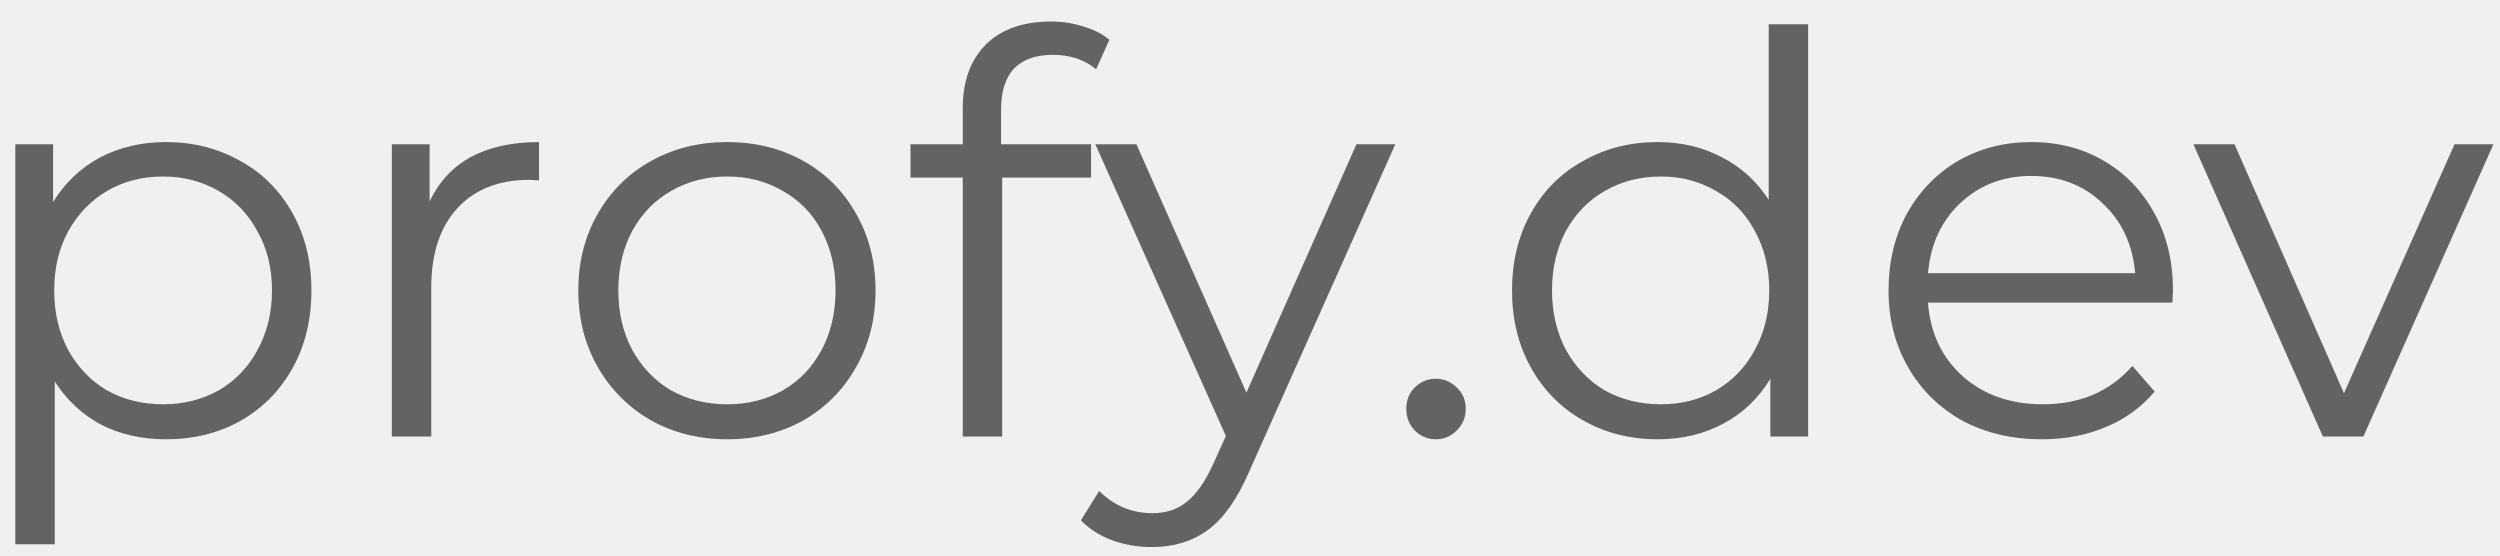
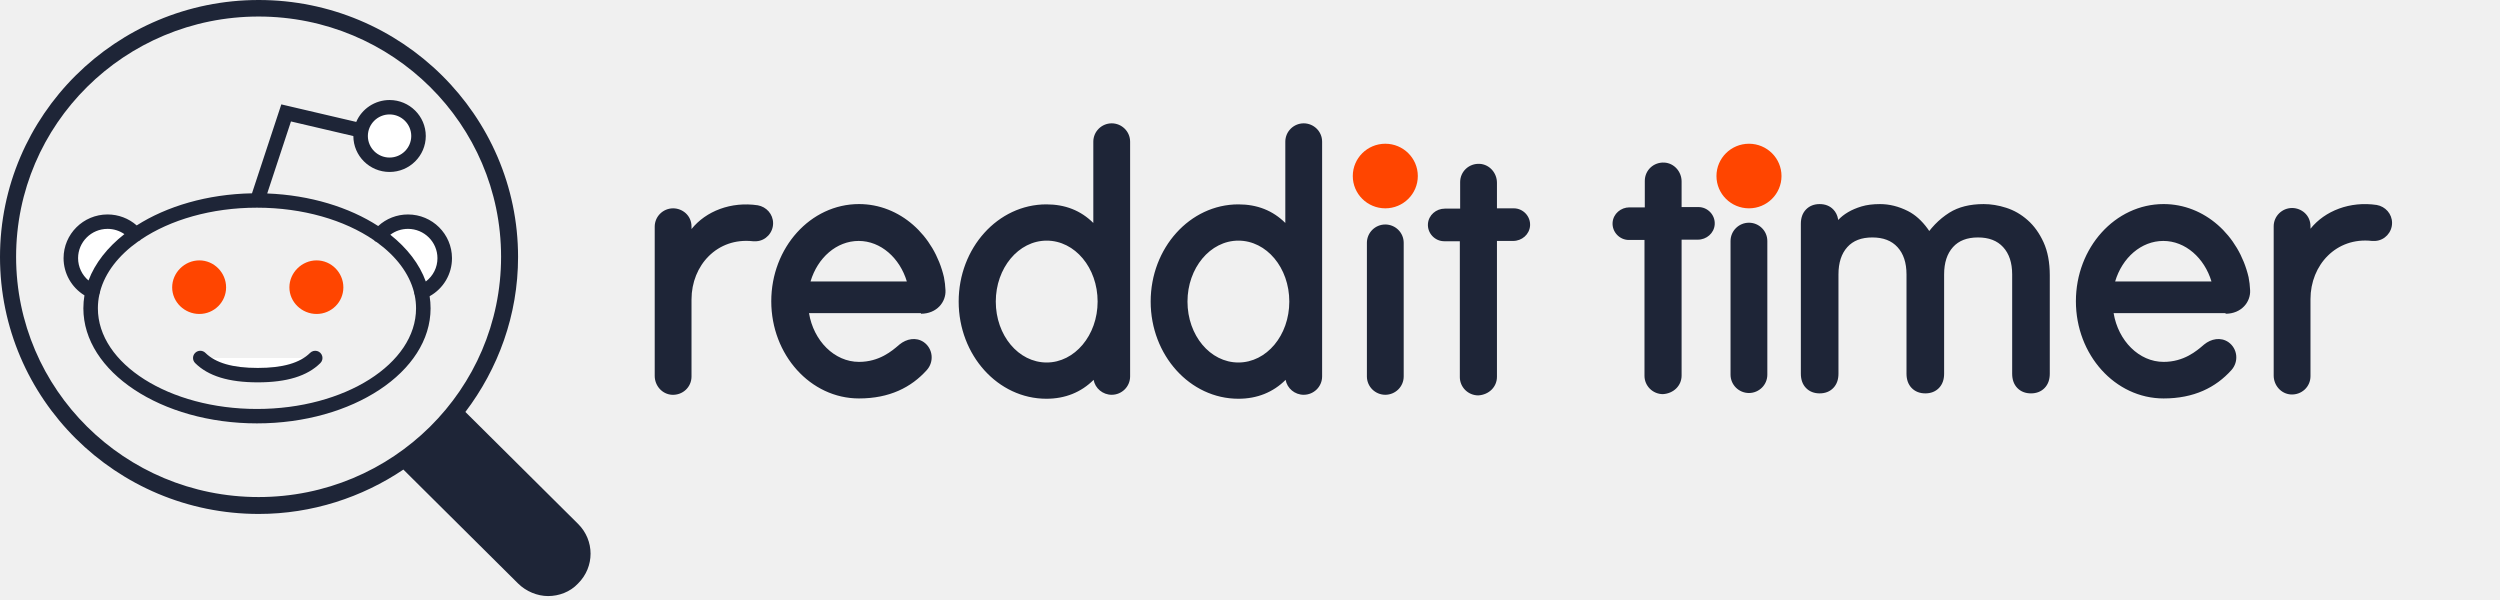
- <svg xmlns="http://www.w3.org/2000/svg" width="63" height="14" viewBox="0 0 63 14" fill="none">
-   <path d="M4.18 3.58C4.871 3.58 5.496 3.739 6.056 4.056C6.616 4.364 7.055 4.803 7.372 5.372C7.689 5.941 7.848 6.59 7.848 7.318C7.848 8.055 7.689 8.709 7.372 9.278C7.055 9.847 6.616 10.291 6.056 10.608C5.505 10.916 4.88 11.07 4.18 11.07C3.583 11.07 3.041 10.949 2.556 10.706C2.08 10.454 1.688 10.09 1.38 9.614V13.716H0.386V3.636H1.338V5.092C1.637 4.607 2.029 4.233 2.514 3.972C3.009 3.711 3.564 3.58 4.18 3.58ZM4.11 10.188C4.623 10.188 5.09 10.071 5.51 9.838C5.93 9.595 6.257 9.255 6.49 8.816C6.733 8.377 6.854 7.878 6.854 7.318C6.854 6.758 6.733 6.263 6.49 5.834C6.257 5.395 5.93 5.055 5.51 4.812C5.09 4.569 4.623 4.448 4.11 4.448C3.587 4.448 3.116 4.569 2.696 4.812C2.285 5.055 1.959 5.395 1.716 5.834C1.483 6.263 1.366 6.758 1.366 7.318C1.366 7.878 1.483 8.377 1.716 8.816C1.959 9.255 2.285 9.595 2.696 9.838C3.116 10.071 3.587 10.188 4.11 10.188ZM10.826 5.078C11.06 4.583 11.405 4.21 11.862 3.958C12.329 3.706 12.903 3.58 13.584 3.58V4.546L13.346 4.532C12.572 4.532 11.965 4.77 11.526 5.246C11.088 5.722 10.868 6.389 10.868 7.248V11H9.874V3.636H10.826V5.078ZM18.326 11.07C17.616 11.07 16.977 10.911 16.408 10.594C15.838 10.267 15.39 9.819 15.064 9.25C14.737 8.681 14.574 8.037 14.574 7.318C14.574 6.599 14.737 5.955 15.064 5.386C15.39 4.817 15.838 4.373 16.408 4.056C16.977 3.739 17.616 3.58 18.326 3.58C19.035 3.58 19.674 3.739 20.244 4.056C20.813 4.373 21.256 4.817 21.574 5.386C21.9 5.955 22.064 6.599 22.064 7.318C22.064 8.037 21.9 8.681 21.574 9.25C21.256 9.819 20.813 10.267 20.244 10.594C19.674 10.911 19.035 11.07 18.326 11.07ZM18.326 10.188C18.848 10.188 19.315 10.071 19.726 9.838C20.146 9.595 20.472 9.255 20.706 8.816C20.939 8.377 21.056 7.878 21.056 7.318C21.056 6.758 20.939 6.259 20.706 5.82C20.472 5.381 20.146 5.045 19.726 4.812C19.315 4.569 18.848 4.448 18.326 4.448C17.803 4.448 17.332 4.569 16.912 4.812C16.501 5.045 16.174 5.381 15.932 5.82C15.698 6.259 15.582 6.758 15.582 7.318C15.582 7.878 15.698 8.377 15.932 8.816C16.174 9.255 16.501 9.595 16.912 9.838C17.332 10.071 17.803 10.188 18.326 10.188ZM26.529 1.382C26.1 1.382 25.773 1.499 25.549 1.732C25.334 1.965 25.227 2.311 25.227 2.768V3.636H27.495V4.476H25.255V11H24.261V4.476H22.945V3.636H24.261V2.726C24.261 2.054 24.452 1.522 24.835 1.13C25.227 0.738 25.778 0.542 26.487 0.542C26.767 0.542 27.038 0.584 27.299 0.668C27.56 0.743 27.78 0.855 27.957 1.004L27.621 1.746C27.332 1.503 26.968 1.382 26.529 1.382ZM35.162 3.636L31.48 11.882C31.181 12.573 30.836 13.063 30.444 13.352C30.052 13.641 29.581 13.786 29.03 13.786C28.675 13.786 28.344 13.73 28.036 13.618C27.728 13.506 27.462 13.338 27.238 13.114L27.7 12.372C28.073 12.745 28.521 12.932 29.044 12.932C29.38 12.932 29.665 12.839 29.898 12.652C30.141 12.465 30.365 12.148 30.57 11.7L30.892 10.986L27.602 3.636H28.638L31.41 9.894L34.182 3.636H35.162ZM36.181 11.07C35.976 11.07 35.799 10.995 35.649 10.846C35.509 10.697 35.439 10.515 35.439 10.3C35.439 10.085 35.509 9.908 35.649 9.768C35.799 9.619 35.976 9.544 36.181 9.544C36.387 9.544 36.564 9.619 36.713 9.768C36.863 9.908 36.937 10.085 36.937 10.3C36.937 10.515 36.863 10.697 36.713 10.846C36.564 10.995 36.387 11.07 36.181 11.07ZM45.565 0.612V11H44.613V9.544C44.314 10.039 43.918 10.417 43.423 10.678C42.938 10.939 42.387 11.07 41.771 11.07C41.08 11.07 40.455 10.911 39.895 10.594C39.335 10.277 38.896 9.833 38.579 9.264C38.262 8.695 38.103 8.046 38.103 7.318C38.103 6.59 38.262 5.941 38.579 5.372C38.896 4.803 39.335 4.364 39.895 4.056C40.455 3.739 41.08 3.58 41.771 3.58C42.368 3.58 42.905 3.706 43.381 3.958C43.866 4.201 44.263 4.56 44.571 5.036V0.612H45.565ZM41.855 10.188C42.368 10.188 42.83 10.071 43.241 9.838C43.661 9.595 43.988 9.255 44.221 8.816C44.464 8.377 44.585 7.878 44.585 7.318C44.585 6.758 44.464 6.259 44.221 5.82C43.988 5.381 43.661 5.045 43.241 4.812C42.83 4.569 42.368 4.448 41.855 4.448C41.332 4.448 40.861 4.569 40.441 4.812C40.03 5.045 39.704 5.381 39.461 5.82C39.228 6.259 39.111 6.758 39.111 7.318C39.111 7.878 39.228 8.377 39.461 8.816C39.704 9.255 40.03 9.595 40.441 9.838C40.861 10.071 41.332 10.188 41.855 10.188ZM54.745 7.626H48.585C48.641 8.391 48.935 9.012 49.467 9.488C49.999 9.955 50.671 10.188 51.483 10.188C51.941 10.188 52.361 10.109 52.743 9.95C53.126 9.782 53.457 9.539 53.737 9.222L54.297 9.866C53.971 10.258 53.56 10.557 53.065 10.762C52.58 10.967 52.043 11.07 51.455 11.07C50.699 11.07 50.027 10.911 49.439 10.594C48.861 10.267 48.408 9.819 48.081 9.25C47.755 8.681 47.591 8.037 47.591 7.318C47.591 6.599 47.745 5.955 48.053 5.386C48.371 4.817 48.8 4.373 49.341 4.056C49.892 3.739 50.508 3.58 51.189 3.58C51.871 3.58 52.482 3.739 53.023 4.056C53.565 4.373 53.989 4.817 54.297 5.386C54.605 5.946 54.759 6.59 54.759 7.318L54.745 7.626ZM51.189 4.434C50.48 4.434 49.883 4.663 49.397 5.12C48.921 5.568 48.651 6.156 48.585 6.884H53.807C53.742 6.156 53.467 5.568 52.981 5.12C52.505 4.663 51.908 4.434 51.189 4.434ZM62.834 3.636L59.558 11H58.536L55.274 3.636H56.31L59.068 9.908L61.854 3.636H62.834Z" fill="#636363" />
+ <svg xmlns="http://www.w3.org/2000/svg" width="150" height="36" viewBox="0 0 150 36" fill="none">
+   <ellipse cx="83.118" cy="10.562" rx="1.951" ry="1.938" fill="#FF4500" />
+   <ellipse cx="104.939" cy="10.562" rx="1.951" ry="1.938" fill="#FF4500" />
+   <path fill-rule="evenodd" clip-rule="evenodd" d="M66.703 7.4C67.312 7.402 67.805 7.892 67.807 8.497V22.59C67.805 23.195 67.312 23.686 66.703 23.687C66.169 23.687 65.709 23.304 65.617 22.791C64.863 23.541 63.906 23.925 62.783 23.925C59.876 23.925 57.52 21.311 57.52 18.094C57.52 14.876 59.876 12.262 62.783 12.262C63.906 12.262 64.844 12.628 65.599 13.377V8.497C65.601 7.892 66.094 7.402 66.703 7.4ZM55.256 18.825C56.213 18.825 56.765 18.112 56.729 17.417C56.718 17.153 56.688 16.89 56.637 16.631C56.048 14.109 53.987 12.244 51.539 12.244C48.632 12.244 46.276 14.858 46.276 18.075C46.276 21.293 48.632 23.907 51.539 23.907C53.361 23.907 54.668 23.249 55.606 22.207C56.066 21.695 55.974 20.909 55.422 20.525C54.962 20.214 54.392 20.324 53.968 20.671L53.935 20.699C53.522 21.055 52.758 21.713 51.539 21.713C50.067 21.713 48.816 20.452 48.54 18.788H55.256V18.825ZM51.521 14.456C52.846 14.456 53.987 15.479 54.41 16.887H48.632C49.055 15.461 50.196 14.456 51.521 14.456ZM45.466 12.317C45.982 12.408 46.386 12.847 46.386 13.396C46.386 13.962 45.945 14.438 45.393 14.474H45.172C43.037 14.236 41.491 15.918 41.491 17.966V22.59C41.491 23.23 40.958 23.724 40.313 23.687C39.724 23.651 39.283 23.139 39.283 22.554V13.597C39.285 12.992 39.778 12.502 40.387 12.5C40.939 12.5 41.491 12.92 41.491 13.597V13.743C42.356 12.664 43.865 12.08 45.466 12.317ZM84.222 14.566C84.221 13.961 83.728 13.471 83.118 13.469C82.509 13.47 82.016 13.961 82.014 14.566V22.59C82.016 23.195 82.509 23.686 83.118 23.687C83.728 23.685 84.221 23.195 84.222 22.59V14.566ZM62.802 21.75C61.108 21.75 59.747 20.123 59.747 18.094C59.747 16.083 61.108 14.438 62.802 14.438C64.495 14.438 65.857 16.065 65.857 18.094C65.857 20.123 64.476 21.75 62.802 21.75ZM78.223 7.4C78.832 7.402 79.326 7.892 79.327 8.497V22.59C79.326 23.195 78.832 23.686 78.223 23.687C77.689 23.687 77.229 23.304 77.137 22.791C76.383 23.541 75.426 23.925 74.303 23.925C71.396 23.925 69.04 21.311 69.04 18.094C69.04 14.876 71.396 12.262 74.303 12.262C75.426 12.262 76.365 12.628 77.119 13.377V8.497C77.121 7.892 77.614 7.402 78.223 7.4ZM74.303 21.75C72.61 21.75 71.249 20.123 71.249 18.094C71.249 16.083 72.61 14.438 74.303 14.438C75.996 14.438 77.358 16.065 77.358 18.094C77.358 20.123 75.996 21.75 74.303 21.75ZM89.817 14.456V22.609C89.817 23.212 89.339 23.687 88.694 23.724C88.085 23.722 87.592 23.232 87.59 22.627V14.474H86.652C86.1 14.474 85.639 13.999 85.676 13.432C85.713 12.902 86.173 12.518 86.688 12.518H87.609V10.928C87.609 10.288 88.142 9.795 88.786 9.831C89.375 9.868 89.817 10.379 89.817 10.964V12.5H90.829C91.381 12.5 91.841 12.975 91.804 13.542C91.767 14.072 91.308 14.456 90.792 14.456H89.817Z" fill="#1E2537" />
+   <path fill-rule="evenodd" clip-rule="evenodd" d="M100.896 22.533V14.38H101.871C102.387 14.38 102.847 13.996 102.883 13.466C102.92 12.899 102.46 12.424 101.908 12.424H100.896V10.888C100.896 10.303 100.454 9.791 99.865 9.755C99.221 9.718 98.688 10.212 98.688 10.852V12.442H97.767C97.252 12.442 96.792 12.826 96.755 13.356C96.719 13.923 97.179 14.398 97.731 14.398H98.669V22.551C98.671 23.156 99.165 23.646 99.773 23.648C100.418 23.611 100.896 23.136 100.896 22.533ZM135.007 17.417C135.043 18.112 134.491 18.825 133.534 18.825V18.788H126.817C127.094 20.452 128.345 21.713 129.817 21.713C131.035 21.713 131.8 21.055 132.213 20.699L132.246 20.671C132.67 20.324 133.24 20.214 133.7 20.525C134.252 20.909 134.344 21.695 133.884 22.207C132.946 23.249 131.639 23.907 129.817 23.907C126.909 23.907 124.554 21.293 124.554 18.075C124.554 14.858 126.909 12.244 129.817 12.244C132.265 12.244 134.326 14.109 134.915 16.631C134.966 16.89 134.996 17.153 135.007 17.417ZM132.688 16.887C132.265 15.479 131.124 14.456 129.799 14.456C128.474 14.456 127.333 15.461 126.909 16.887H132.688ZM143.524 13.376C143.524 12.828 143.119 12.389 142.604 12.298C141.003 12.06 139.494 12.645 138.629 13.724V13.577C138.629 12.901 138.077 12.48 137.525 12.48C136.916 12.482 136.422 12.972 136.421 13.577V22.534C136.421 23.119 136.862 23.631 137.451 23.668C138.095 23.704 138.629 23.211 138.629 22.571V17.946C138.629 15.899 140.175 14.217 142.309 14.455H142.53C143.082 14.418 143.524 13.943 143.524 13.376ZM104.937 13.363C105.546 13.364 106.039 13.854 106.04 14.459V22.484C106.039 23.089 105.546 23.579 104.937 23.581C104.327 23.579 103.834 23.089 103.832 22.484V14.459C103.834 13.854 104.327 13.364 104.937 13.363ZM116.959 12.762C117.51 12.416 118.199 12.245 119.02 12.245C119.462 12.245 119.914 12.319 120.373 12.467C120.842 12.617 121.27 12.864 121.657 13.206C122.046 13.549 122.364 13.993 122.613 14.536C122.863 15.083 122.987 15.746 122.987 16.525V22.422C122.987 22.774 122.885 23.064 122.677 23.279C122.469 23.495 122.19 23.603 121.858 23.603C121.526 23.603 121.248 23.495 121.039 23.279C120.831 23.064 120.73 22.774 120.73 22.422V16.465C120.73 15.761 120.548 15.22 120.189 14.828C119.835 14.441 119.338 14.247 118.678 14.247C118.019 14.247 117.526 14.441 117.179 14.826C116.826 15.218 116.647 15.761 116.647 16.465V22.422C116.647 22.774 116.546 23.064 116.338 23.279C116.129 23.495 115.851 23.603 115.519 23.603C115.187 23.603 114.908 23.495 114.699 23.279C114.492 23.064 114.39 22.774 114.39 22.422V16.465C114.39 15.761 114.208 15.22 113.85 14.828C113.496 14.441 112.998 14.247 112.339 14.247C111.68 14.247 111.186 14.441 110.839 14.826C110.486 15.218 110.308 15.761 110.308 16.465V22.422C110.308 22.774 110.206 23.064 109.998 23.279C109.79 23.495 109.511 23.603 109.179 23.603C108.847 23.603 108.569 23.495 108.36 23.279C108.152 23.064 108.051 22.774 108.051 22.422V13.426C108.051 13.074 108.152 12.784 108.36 12.569C108.569 12.353 108.847 12.245 109.179 12.245C109.511 12.245 109.79 12.353 109.998 12.569C110.147 12.723 110.241 12.914 110.283 13.14L110.291 13.2L110.423 13.068C110.512 12.986 110.61 12.909 110.718 12.835L110.886 12.729C111.119 12.592 111.388 12.477 111.695 12.385C112.008 12.291 112.377 12.245 112.802 12.245C113.364 12.245 113.921 12.384 114.471 12.661C114.908 12.881 115.303 13.234 115.656 13.717L115.755 13.86L115.905 13.677C116.159 13.382 116.435 13.128 116.732 12.915L116.959 12.762Z" fill="#1E2537" />
+   <path fill-rule="evenodd" clip-rule="evenodd" d="M31.084 15.418C31.084 18.915 29.884 22.134 27.923 24.717L34.684 31.433C35.684 32.426 35.684 34.016 34.684 35.009C34.204 35.526 33.524 35.764 32.884 35.764C32.244 35.764 31.564 35.486 31.084 35.009L24.283 28.254L24.203 28.174C21.723 29.843 18.722 30.837 15.522 30.837C6.961 30.837 0 23.922 0 15.418C0 6.914 6.961 0 15.522 0C24.083 0 31.084 6.914 31.084 15.418ZM15.515 29.823C23.551 29.823 30.065 23.369 30.065 15.407C30.065 7.446 23.551 0.992 15.515 0.992C7.48 0.992 0.966 7.446 0.966 15.407C0.966 23.369 7.48 29.823 15.515 29.823Z" fill="#1E2537" />
+   <path fill-rule="evenodd" clip-rule="evenodd" d="M23.374 9.885C24.333 9.885 25.111 9.113 25.111 8.16C25.09 7.222 24.318 6.472 23.374 6.472C22.429 6.472 21.658 7.222 21.637 8.16C21.637 9.113 22.414 9.885 23.374 9.885ZM21.576 7.805L17.169 6.775L17.169 6.775L21.576 7.805ZM17.169 6.775L15.457 11.964L17.168 6.775L17.169 6.775ZM18.914 21.479C18.044 22.343 16.642 22.509 15.465 22.509C14.29 22.509 12.887 22.343 12.018 21.479H18.914ZM5.567 17.494C4.766 17.145 4.249 16.358 4.249 15.489C4.249 14.569 4.828 13.746 5.698 13.431C6.568 13.116 7.544 13.375 8.14 14.08L5.567 17.494ZM25.206 13.423C24.323 13.116 23.34 13.397 22.756 14.125L25.276 17.53C26.124 17.203 26.683 16.392 26.683 15.489C26.682 14.559 26.09 13.73 25.206 13.423Z" fill="white" />
+   <path fill-rule="evenodd" clip-rule="evenodd" d="M5.002 18.5C5.002 22.306 9.674 25.403 15.418 25.403C21.162 25.403 25.834 22.306 25.835 18.5C25.835 18.254 25.816 18.012 25.778 17.773C26.61 17.311 27.123 16.436 27.119 15.489C27.117 14.042 25.937 12.869 24.48 12.868C23.817 12.866 23.178 13.114 22.691 13.562C20.949 12.435 18.616 11.708 16.033 11.608L17.458 7.287L21.201 8.163C21.204 9.353 22.175 10.317 23.374 10.318C24.573 10.317 25.545 9.352 25.547 8.16C25.545 6.969 24.573 6.003 23.374 6.001C22.503 6.003 21.716 6.519 21.374 7.315L17.272 6.355L17.263 6.353L16.879 6.263L15.119 11.599C12.438 11.649 10.008 12.374 8.202 13.525C7.722 13.103 7.103 12.867 6.453 12.867C4.996 12.869 3.816 14.042 3.814 15.489C3.814 16.398 4.288 17.243 5.067 17.721C5.024 17.977 5.002 18.237 5.002 18.5ZM5.873 18.5C5.873 18.225 5.902 17.951 5.96 17.682C5.962 17.678 5.963 17.675 5.964 17.672L5.966 17.668C5.989 17.615 6.002 17.559 6.003 17.502C6.305 16.355 7.12 15.317 8.293 14.485C8.36 14.46 8.42 14.418 8.468 14.365C10.21 13.193 12.681 12.461 15.418 12.461C18.182 12.461 20.675 13.208 22.42 14.4C22.469 14.459 22.534 14.505 22.607 14.531C23.754 15.362 24.549 16.394 24.84 17.53C24.84 17.595 24.855 17.66 24.883 17.718C24.936 17.974 24.963 18.235 24.963 18.5C24.963 21.829 20.681 24.538 15.418 24.538C10.155 24.538 5.873 21.83 5.873 18.5ZM23.419 14.084C24.428 14.886 25.169 15.841 25.548 16.89C25.991 16.558 26.25 16.039 26.247 15.489C26.246 14.519 25.455 13.733 24.479 13.732C24.096 13.732 23.724 13.855 23.419 14.084ZM4.685 15.489C4.686 14.519 5.477 13.733 6.453 13.732C6.814 13.732 7.167 13.842 7.464 14.047C6.45 14.842 5.701 15.789 5.31 16.829C4.92 16.501 4.685 16.013 4.685 15.489ZM23.373 6.866C22.656 6.866 22.072 7.447 22.072 8.16C22.072 8.873 22.656 9.453 23.373 9.453C24.091 9.453 24.675 8.873 24.675 8.16C24.675 7.447 24.091 6.866 23.373 6.866ZM11.709 21.784C12.493 22.563 13.721 22.941 15.465 22.941C17.209 22.941 18.438 22.563 19.222 21.784C19.332 21.675 19.375 21.516 19.334 21.367C19.294 21.218 19.177 21.101 19.027 21.061C18.877 21.021 18.716 21.064 18.606 21.173C17.994 21.78 16.966 22.076 15.465 22.076C13.964 22.076 12.937 21.78 12.325 21.173C12.155 21.004 11.88 21.004 11.71 21.173C11.539 21.341 11.539 21.615 11.709 21.784Z" fill="#1E2537" />
+   <path fill-rule="evenodd" clip-rule="evenodd" d="M10.33 17.243C10.33 16.362 11.074 15.623 11.961 15.623C12.847 15.623 13.566 16.362 13.566 17.243C13.566 18.123 12.848 18.838 11.961 18.838C11.074 18.838 10.33 18.123 10.33 17.243ZM17.364 17.243C17.364 16.361 18.109 15.623 18.996 15.623C19.883 15.623 20.602 16.361 20.602 17.243C20.602 18.124 19.884 18.838 18.996 18.838C18.109 18.838 17.364 18.124 17.364 17.243Z" fill="#FF4500" />
</svg>
